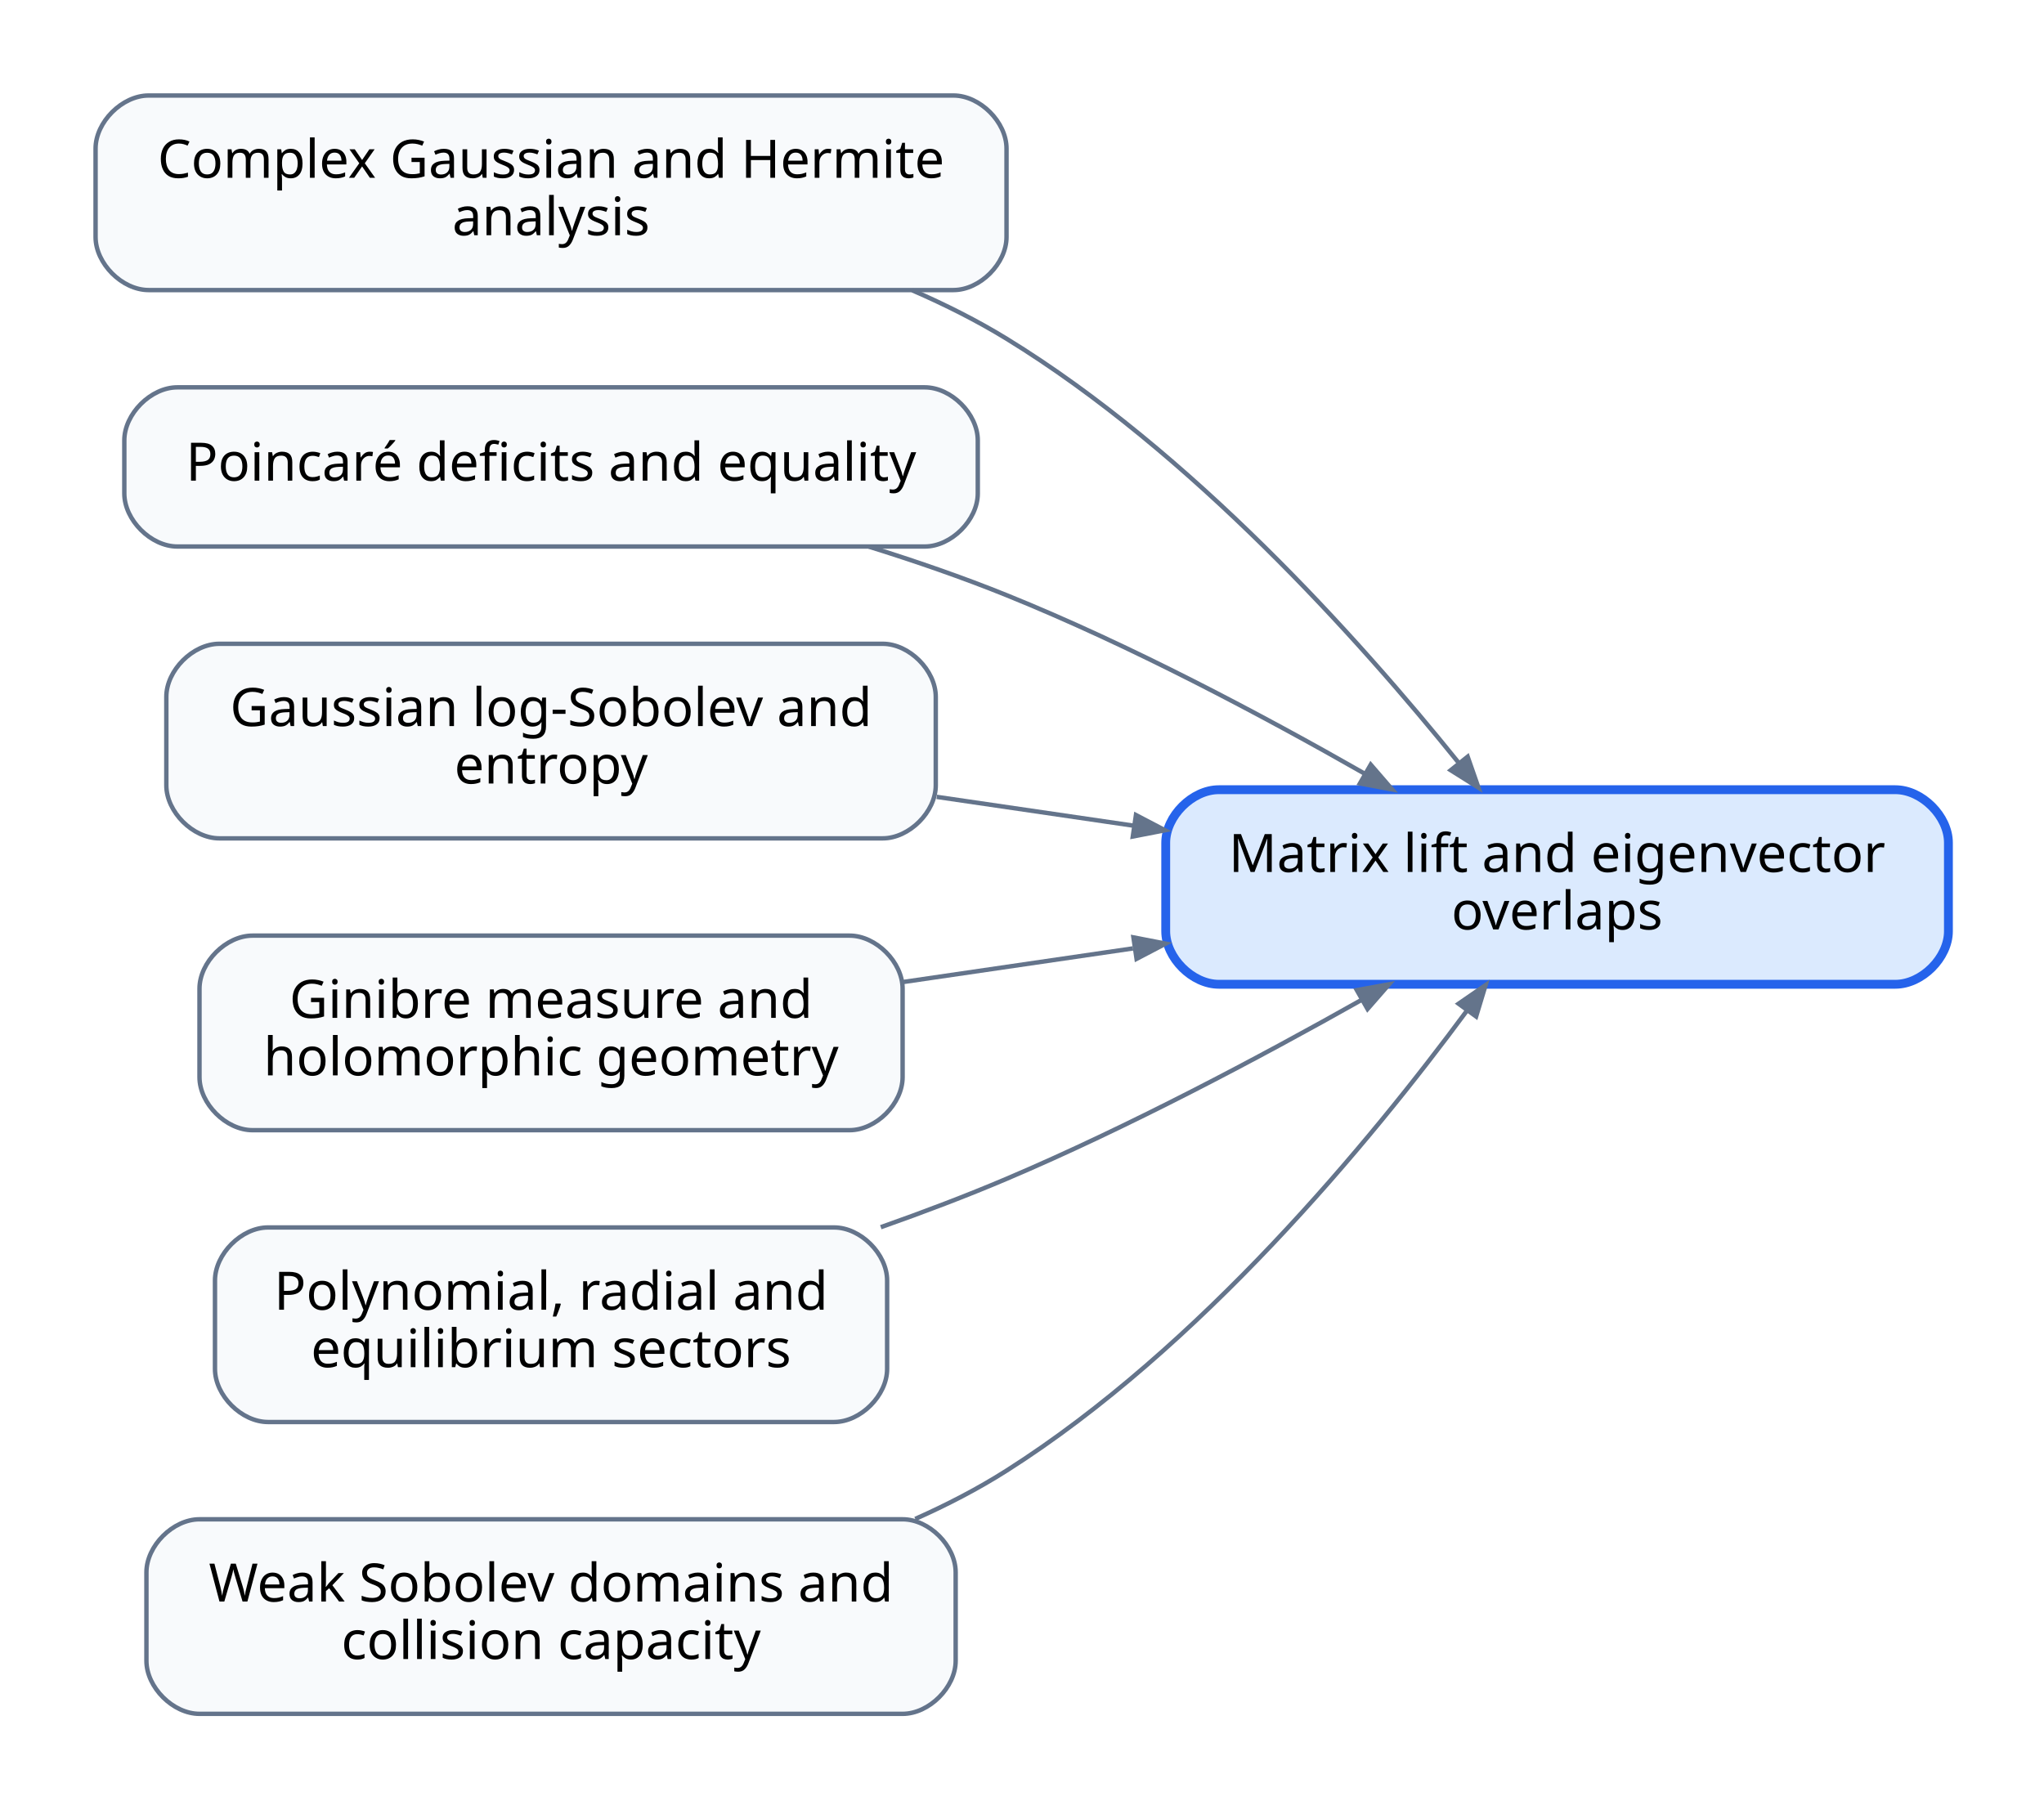
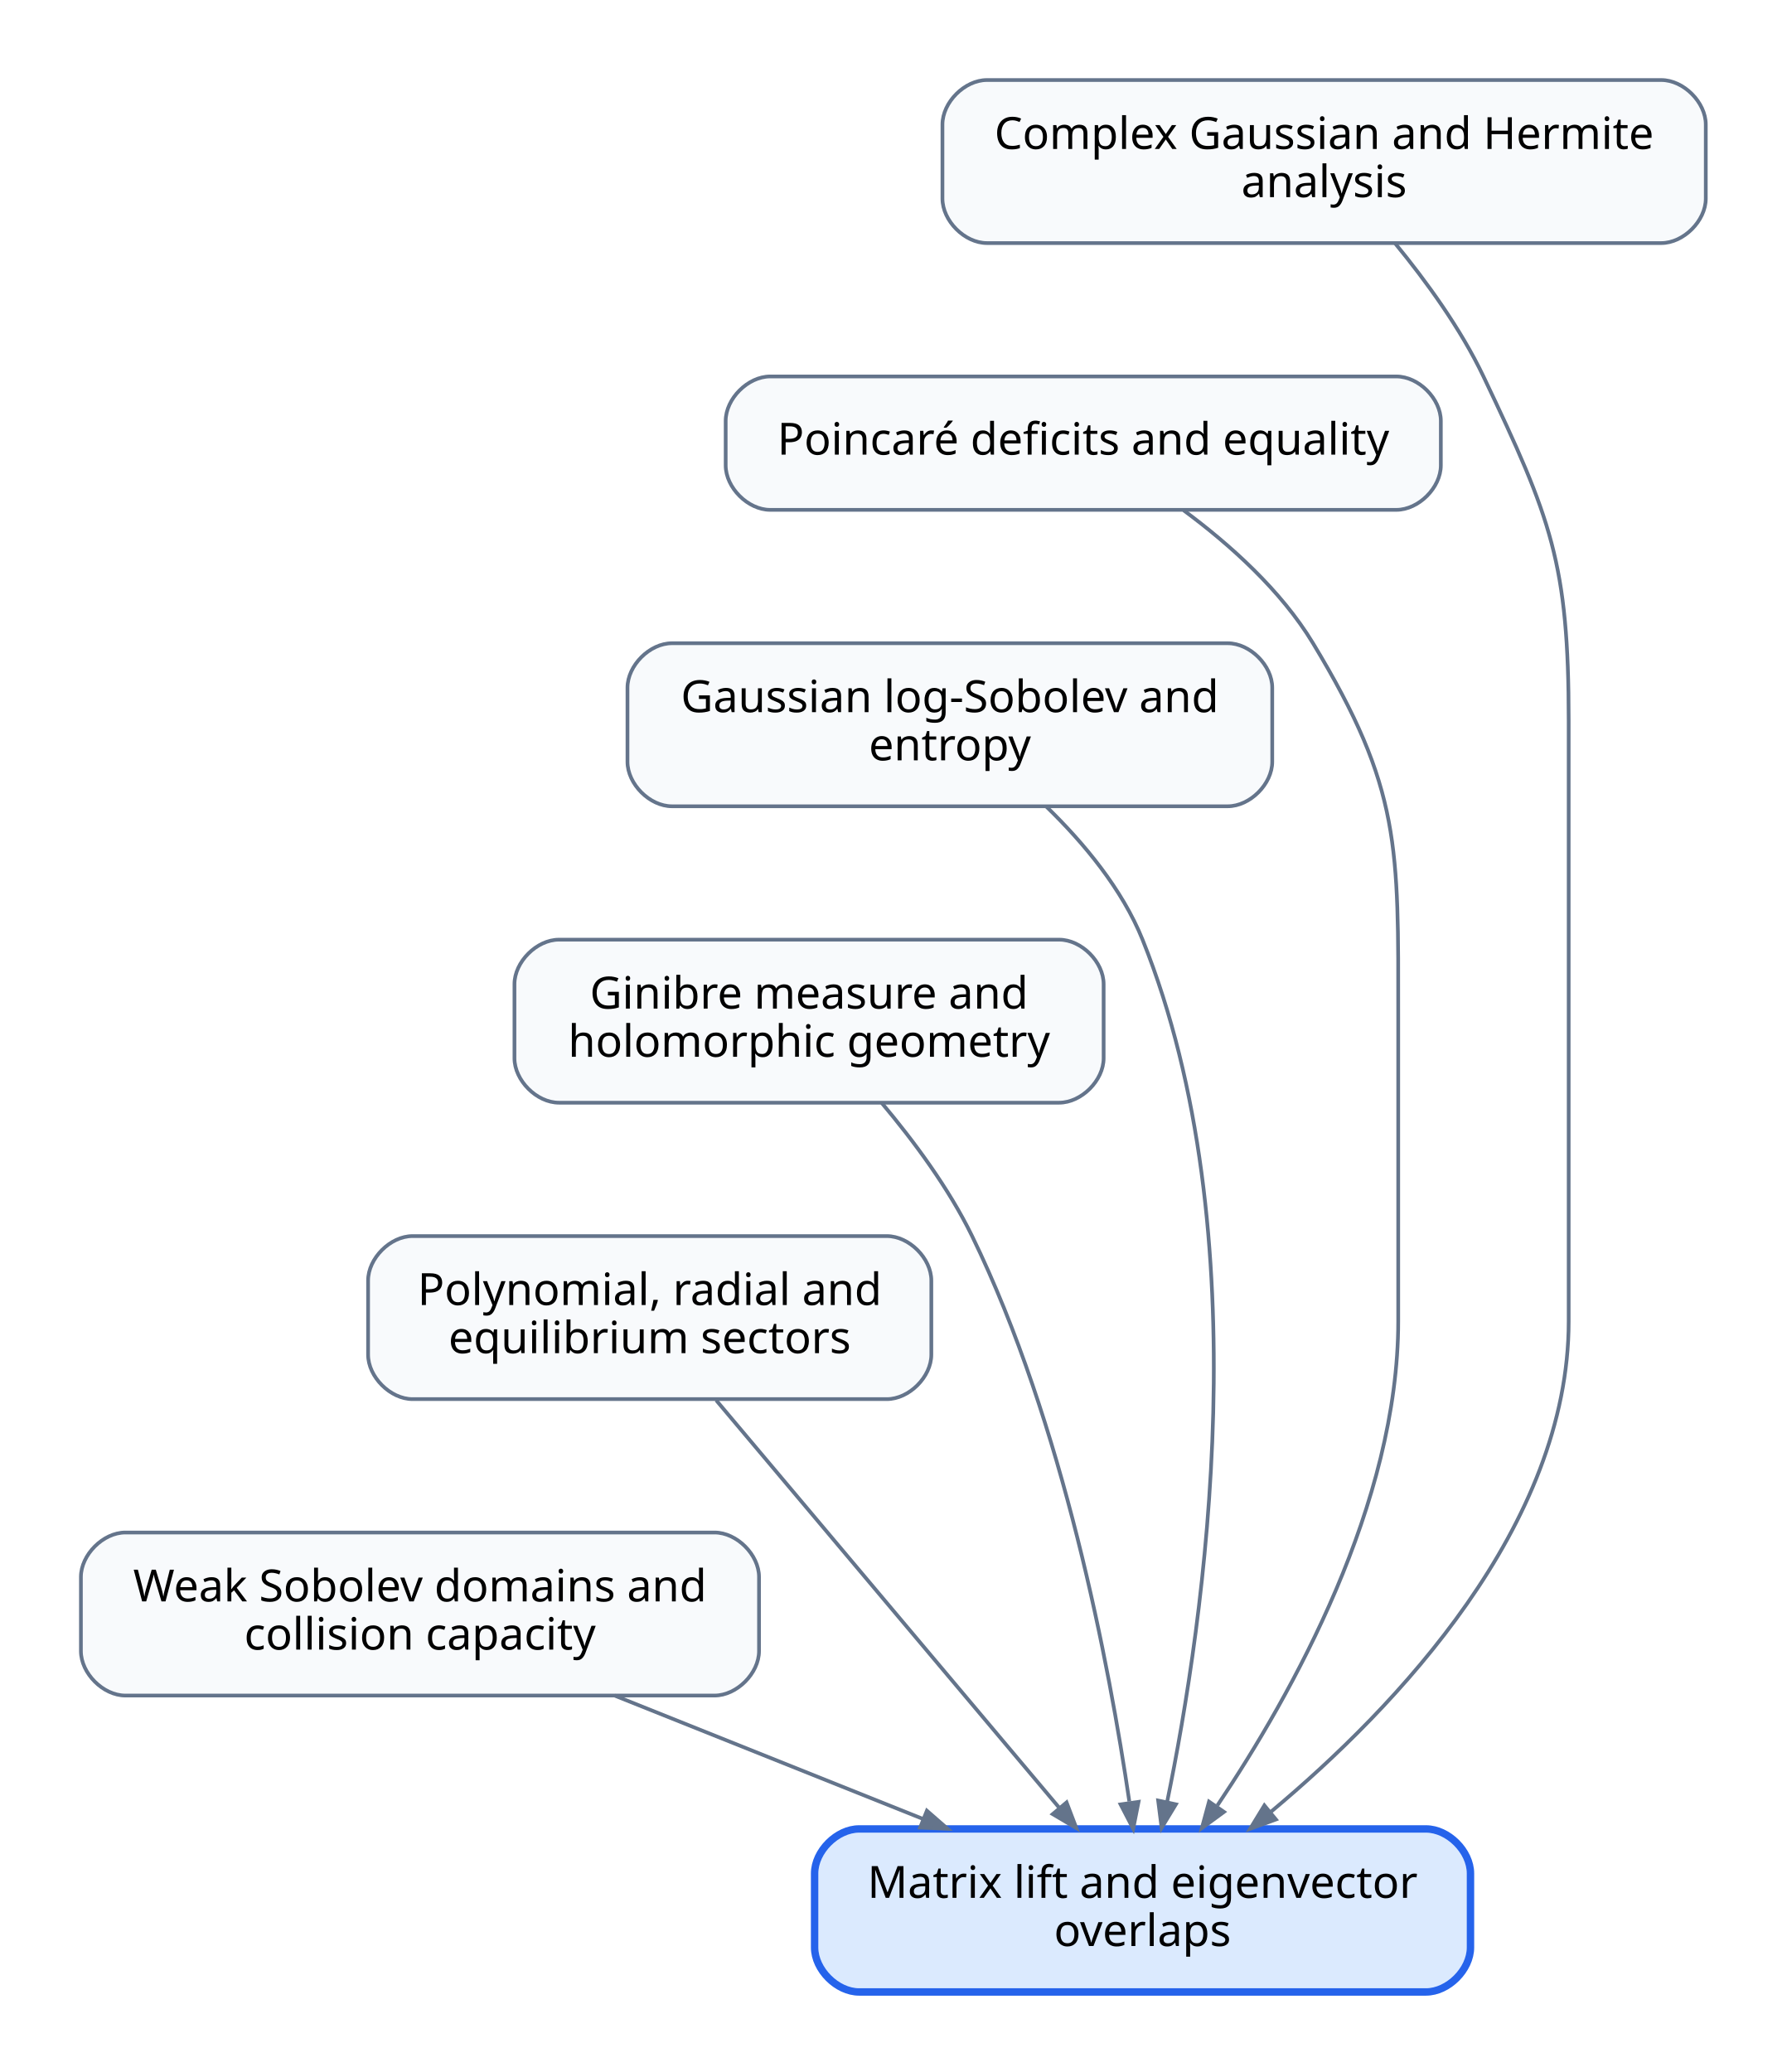
- <svg xmlns="http://www.w3.org/2000/svg" width="462pt" height="409pt" viewBox="0.00 0.00 462.20 409.20">
-   <g id="graph0" class="graph" transform="scale(1 1) rotate(0) translate(21.6 387.6)">
+ <svg xmlns="http://www.w3.org/2000/svg" width="482pt" height="559pt" viewBox="0.00 0.00 481.70 559.20">
+   <g id="graph0" class="graph" transform="scale(1 1) rotate(0) translate(21.6 537.6)">
    <g id="node1" class="node">
-       <path fill="#f8fafc" stroke="#64748b" d="M194,-366C194,-366 12,-366 12,-366 6,-366 0,-360 0,-354 0,-354 0,-334 0,-334 0,-328 6,-322 12,-322 12,-322 194,-322 194,-322 200,-322 206,-328 206,-334 206,-334 206,-354 206,-354 206,-360 200,-366 194,-366" />
-       <text text-anchor="middle" x="103" y="-347.4" font-family="sans-serif" font-size="12.00">Complex Gaussian and Hermite</text>
-       <text text-anchor="middle" x="103" y="-334.4" font-family="sans-serif" font-size="12.00">analysis</text>
+       <path fill="#f8fafc" stroke="#64748b" d="M426.5,-516C426.5,-516 244.5,-516 244.5,-516 238.5,-516 232.5,-510 232.5,-504 232.5,-504 232.5,-484 232.5,-484 232.5,-478 238.5,-472 244.5,-472 244.5,-472 426.5,-472 426.5,-472 432.5,-472 438.5,-478 438.5,-484 438.5,-484 438.5,-504 438.5,-504 438.5,-510 432.5,-516 426.5,-516" />
+       <text text-anchor="middle" x="335.5" y="-497.4" font-family="sans-serif" font-size="12.00">Complex Gaussian and Hermite</text>
+       <text text-anchor="middle" x="335.5" y="-484.4" font-family="sans-serif" font-size="12.00">analysis</text>
+     </g>
+     <g id="node2" class="node">
+       <path fill="#f8fafc" stroke="#64748b" d="M355,-436C355,-436 186,-436 186,-436 180,-436 174,-430 174,-424 174,-424 174,-412 174,-412 174,-406 180,-400 186,-400 186,-400 355,-400 355,-400 361,-400 367,-406 367,-412 367,-412 367,-424 367,-424 367,-430 361,-436 355,-436" />
+       <text text-anchor="middle" x="270.5" y="-414.9" font-family="sans-serif" font-size="12.00">Poincaré deficits and equality</text>
    </g>
    <g id="node7" class="node">
-       <path fill="#dbeafe" stroke="#2563eb" stroke-width="2" d="M407,-209C407,-209 254,-209 254,-209 248,-209 242,-203 242,-197 242,-197 242,-177 242,-177 242,-171 248,-165 254,-165 254,-165 407,-165 407,-165 413,-165 419,-171 419,-177 419,-177 419,-197 419,-197 419,-203 413,-209 407,-209" />
-       <text text-anchor="middle" x="330.5" y="-190.4" font-family="sans-serif" font-size="12.00">Matrix lift and eigenvector</text>
-       <text text-anchor="middle" x="330.5" y="-177.4" font-family="sans-serif" font-size="12.00">overlaps</text>
+       <path fill="#dbeafe" stroke="#2563eb" stroke-width="2" d="M363,-44C363,-44 210,-44 210,-44 204,-44 198,-38 198,-32 198,-32 198,-12 198,-12 198,-6 204,0 210,0 210,0 363,0 363,0 369,0 375,-6 375,-12 375,-12 375,-32 375,-32 375,-38 369,-44 363,-44" />
+       <text text-anchor="middle" x="286.5" y="-25.4" font-family="sans-serif" font-size="12.00">Matrix lift and eigenvector</text>
+       <text text-anchor="middle" x="286.5" y="-12.4" font-family="sans-serif" font-size="12.00">overlaps</text>
    </g>
    <g id="edge1" class="edge">
-       <path fill="none" stroke="#64748b" d="M184.7,-321.94C192.11,-318.72 199.34,-315.09 206,-311 247.59,-285.49 285.6,-243.2 308.15,-215.21" />
-       <polygon fill="#64748b" stroke="#64748b" points="310.28,-216.47 312.72,-209.47 306.45,-213.41 310.28,-216.47" />
+       <path fill="none" stroke="#64748b" d="M354.69,-471.89C363.07,-461.68 372.37,-448.87 378.5,-436 396.8,-397.56 401.5,-385.58 401.5,-343 401.5,-343 401.5,-343 401.5,-181 401.5,-125.84 355.11,-77.01 321.26,-48.72" />
+       <polygon fill="#64748b" stroke="#64748b" points="322.49,-46.56 315.52,-44.02 319.38,-50.35 322.49,-46.56" />
    </g>
-     <g id="node2" class="node">
-       <path fill="#f8fafc" stroke="#64748b" d="M187.5,-300C187.5,-300 18.5,-300 18.5,-300 12.5,-300 6.5,-294 6.5,-288 6.5,-288 6.5,-276 6.5,-276 6.5,-270 12.5,-264 18.5,-264 18.5,-264 187.5,-264 187.5,-264 193.5,-264 199.5,-270 199.5,-276 199.5,-276 199.5,-288 199.5,-288 199.5,-294 193.5,-300 187.5,-300" />
-       <text text-anchor="middle" x="103" y="-278.9" font-family="sans-serif" font-size="12.00">Poincaré deficits and equality</text>
+     <g id="node3" class="node">
+       <path fill="#f8fafc" stroke="#64748b" d="M309.5,-364C309.5,-364 159.5,-364 159.5,-364 153.5,-364 147.5,-358 147.5,-352 147.5,-352 147.5,-332 147.5,-332 147.5,-326 153.5,-320 159.5,-320 159.5,-320 309.5,-320 309.5,-320 315.5,-320 321.5,-326 321.5,-332 321.5,-332 321.5,-352 321.5,-352 321.5,-358 315.5,-364 309.5,-364" />
+       <text text-anchor="middle" x="234.5" y="-345.4" font-family="sans-serif" font-size="12.00">Gaussian log-Sobolev and</text>
+       <text text-anchor="middle" x="234.5" y="-332.4" font-family="sans-serif" font-size="12.00">entropy</text>
    </g>
    <g id="edge2" class="edge">
-       <path fill="none" stroke="#64748b" d="M174.9,-263.97C185.45,-260.68 196.1,-257 206,-253 233.93,-241.72 263.76,-225.89 287.11,-212.56" />
-       <polygon fill="#64748b" stroke="#64748b" points="288.36,-214.67 293.21,-209.06 285.92,-210.42 288.36,-214.67" />
+       <path fill="none" stroke="#64748b" d="M297.59,-399.87C310.01,-390.68 323.86,-378.3 332.5,-364 356.32,-324.6 355.5,-309.04 355.5,-263 355.5,-263 355.5,-263 355.5,-181 355.5,-131.82 327.07,-80.68 306.71,-50.36" />
+       <polygon fill="#64748b" stroke="#64748b" points="308.48,-48.6 302.5,-44.21 304.44,-51.37 308.48,-48.6" />
    </g>
-     <g id="node3" class="node">
-       <path fill="#f8fafc" stroke="#64748b" d="M178,-242C178,-242 28,-242 28,-242 22,-242 16,-236 16,-230 16,-230 16,-210 16,-210 16,-204 22,-198 28,-198 28,-198 178,-198 178,-198 184,-198 190,-204 190,-210 190,-210 190,-230 190,-230 190,-236 184,-242 178,-242" />
-       <text text-anchor="middle" x="103" y="-223.4" font-family="sans-serif" font-size="12.00">Gaussian log-Sobolev and</text>
-       <text text-anchor="middle" x="103" y="-210.4" font-family="sans-serif" font-size="12.00">entropy</text>
+     <g id="node4" class="node">
+       <path fill="#f8fafc" stroke="#64748b" d="M264,-284C264,-284 129,-284 129,-284 123,-284 117,-278 117,-272 117,-272 117,-252 117,-252 117,-246 123,-240 129,-240 129,-240 264,-240 264,-240 270,-240 276,-246 276,-252 276,-252 276,-272 276,-272 276,-278 270,-284 264,-284" />
+       <text text-anchor="middle" x="196.5" y="-265.4" font-family="sans-serif" font-size="12.00">Ginibre measure and</text>
+       <text text-anchor="middle" x="196.5" y="-252.4" font-family="sans-serif" font-size="12.00">holomorphic geometry</text>
    </g>
    <g id="edge3" class="edge">
-       <path fill="none" stroke="#64748b" d="M190.22,-207.38C204.75,-205.26 219.9,-203.04 234.64,-200.88" />
-       <polygon fill="#64748b" stroke="#64748b" points="235.27,-203.27 241.84,-199.83 234.56,-198.42 235.27,-203.27" />
+       <path fill="none" stroke="#64748b" d="M260.58,-319.87C270.63,-310.12 281,-297.67 286.5,-284 318.4,-204.66 303.27,-100.46 293.11,-51.17" />
+       <polygon fill="#64748b" stroke="#64748b" points="295.5,-50.64 291.65,-44.3 290.71,-51.66 295.5,-50.64" />
    </g>
-     <g id="node4" class="node">
-       <path fill="#f8fafc" stroke="#64748b" d="M170.5,-176C170.5,-176 35.5,-176 35.5,-176 29.5,-176 23.5,-170 23.5,-164 23.5,-164 23.5,-144 23.5,-144 23.5,-138 29.5,-132 35.5,-132 35.5,-132 170.5,-132 170.5,-132 176.5,-132 182.5,-138 182.5,-144 182.5,-144 182.5,-164 182.5,-164 182.5,-170 176.5,-176 170.5,-176" />
-       <text text-anchor="middle" x="103" y="-157.4" font-family="sans-serif" font-size="12.00">Ginibre measure and</text>
-       <text text-anchor="middle" x="103" y="-144.4" font-family="sans-serif" font-size="12.00">holomorphic geometry</text>
+     <g id="node5" class="node">
+       <path fill="#f8fafc" stroke="#64748b" d="M217.5,-204C217.5,-204 89.5,-204 89.5,-204 83.5,-204 77.5,-198 77.5,-192 77.5,-192 77.5,-172 77.5,-172 77.5,-166 83.5,-160 89.5,-160 89.5,-160 217.5,-160 217.5,-160 223.5,-160 229.5,-166 229.5,-172 229.5,-172 229.5,-192 229.5,-192 229.5,-198 223.5,-204 217.5,-204" />
+       <text text-anchor="middle" x="153.5" y="-185.4" font-family="sans-serif" font-size="12.00">Polynomial, radial and</text>
+       <text text-anchor="middle" x="153.5" y="-172.4" font-family="sans-serif" font-size="12.00">equilibrium sectors</text>
    </g>
    <g id="edge4" class="edge">
-       <path fill="none" stroke="#64748b" d="M182.55,-165.5C199.35,-167.95 217.26,-170.57 234.59,-173.11" />
-       <polygon fill="#64748b" stroke="#64748b" points="234.7,-175.6 241.98,-174.19 235.41,-170.75 234.7,-175.6" />
+       <path fill="none" stroke="#64748b" d="M216.11,-239.94C224.69,-229.74 234.21,-216.93 240.5,-204 265.15,-153.38 277.52,-88.15 282.93,-51.43" />
+       <polygon fill="#64748b" stroke="#64748b" points="285.42,-51.31 283.98,-44.04 280.57,-50.62 285.42,-51.31" />
    </g>
-     <g id="node5" class="node">
-       <path fill="#f8fafc" stroke="#64748b" d="M167,-110C167,-110 39,-110 39,-110 33,-110 27,-104 27,-98 27,-98 27,-78 27,-78 27,-72 33,-66 39,-66 39,-66 167,-66 167,-66 173,-66 179,-72 179,-78 179,-78 179,-98 179,-98 179,-104 173,-110 167,-110" />
-       <text text-anchor="middle" x="103" y="-91.4" font-family="sans-serif" font-size="12.00">Polynomial, radial and</text>
-       <text text-anchor="middle" x="103" y="-78.4" font-family="sans-serif" font-size="12.00">equilibrium sectors</text>
+     <g id="node6" class="node">
+       <path fill="#f8fafc" stroke="#64748b" d="M171,-124C171,-124 12,-124 12,-124 6,-124 0,-118 0,-112 0,-112 0,-92 0,-92 0,-86 6,-80 12,-80 12,-80 171,-80 171,-80 177,-80 183,-86 183,-92 183,-92 183,-112 183,-112 183,-118 177,-124 171,-124" />
+       <text text-anchor="middle" x="91.5" y="-105.4" font-family="sans-serif" font-size="12.00">Weak Sobolev domains and</text>
+       <text text-anchor="middle" x="91.5" y="-92.4" font-family="sans-serif" font-size="12.00">collision capacity</text>
    </g>
    <g id="edge5" class="edge">
-       <path fill="none" stroke="#64748b" d="M177.57,-110.06C187.23,-113.47 196.92,-117.14 206,-121 233.52,-132.7 263.11,-148.39 286.42,-161.54" />
-       <polygon fill="#64748b" stroke="#64748b" points="285.22,-163.67 292.52,-165 287.64,-159.41 285.22,-163.67" />
-     </g>
-     <g id="node6" class="node">
-       <path fill="#f8fafc" stroke="#64748b" d="M182.5,-44C182.5,-44 23.5,-44 23.5,-44 17.5,-44 11.5,-38 11.5,-32 11.5,-32 11.5,-12 11.5,-12 11.5,-6 17.5,0 23.5,0 23.5,0 182.5,0 182.5,0 188.5,0 194.5,-6 194.5,-12 194.5,-12 194.5,-32 194.5,-32 194.5,-38 188.5,-44 182.5,-44" />
-       <text text-anchor="middle" x="103" y="-25.4" font-family="sans-serif" font-size="12.00">Weak Sobolev domains and</text>
-       <text text-anchor="middle" x="103" y="-12.4" font-family="sans-serif" font-size="12.00">collision capacity</text>
+       <path fill="none" stroke="#64748b" d="M171.44,-159.69C195.4,-131.22 237.86,-80.78 263.96,-49.78" />
+       <polygon fill="#64748b" stroke="#64748b" points="266,-51.16 268.64,-44.22 262.25,-48 266,-51.16" />
    </g>
    <g id="edge6" class="edge">
-       <path fill="none" stroke="#64748b" d="M185.36,-44.08C192.56,-47.28 199.56,-50.91 206,-55 249.59,-82.68 288.16,-129.3 310.16,-159.09" />
-       <polygon fill="#64748b" stroke="#64748b" points="308.23,-160.6 314.34,-164.81 312.19,-157.71 308.23,-160.6" />
+       <path fill="none" stroke="#64748b" d="M144.01,-79.99C169.7,-69.72 200.72,-57.31 227.25,-46.7" />
+       <polygon fill="#64748b" stroke="#64748b" points="228.3,-48.92 233.89,-44.04 226.48,-44.37 228.3,-48.92" />
    </g>
  </g>
</svg>
